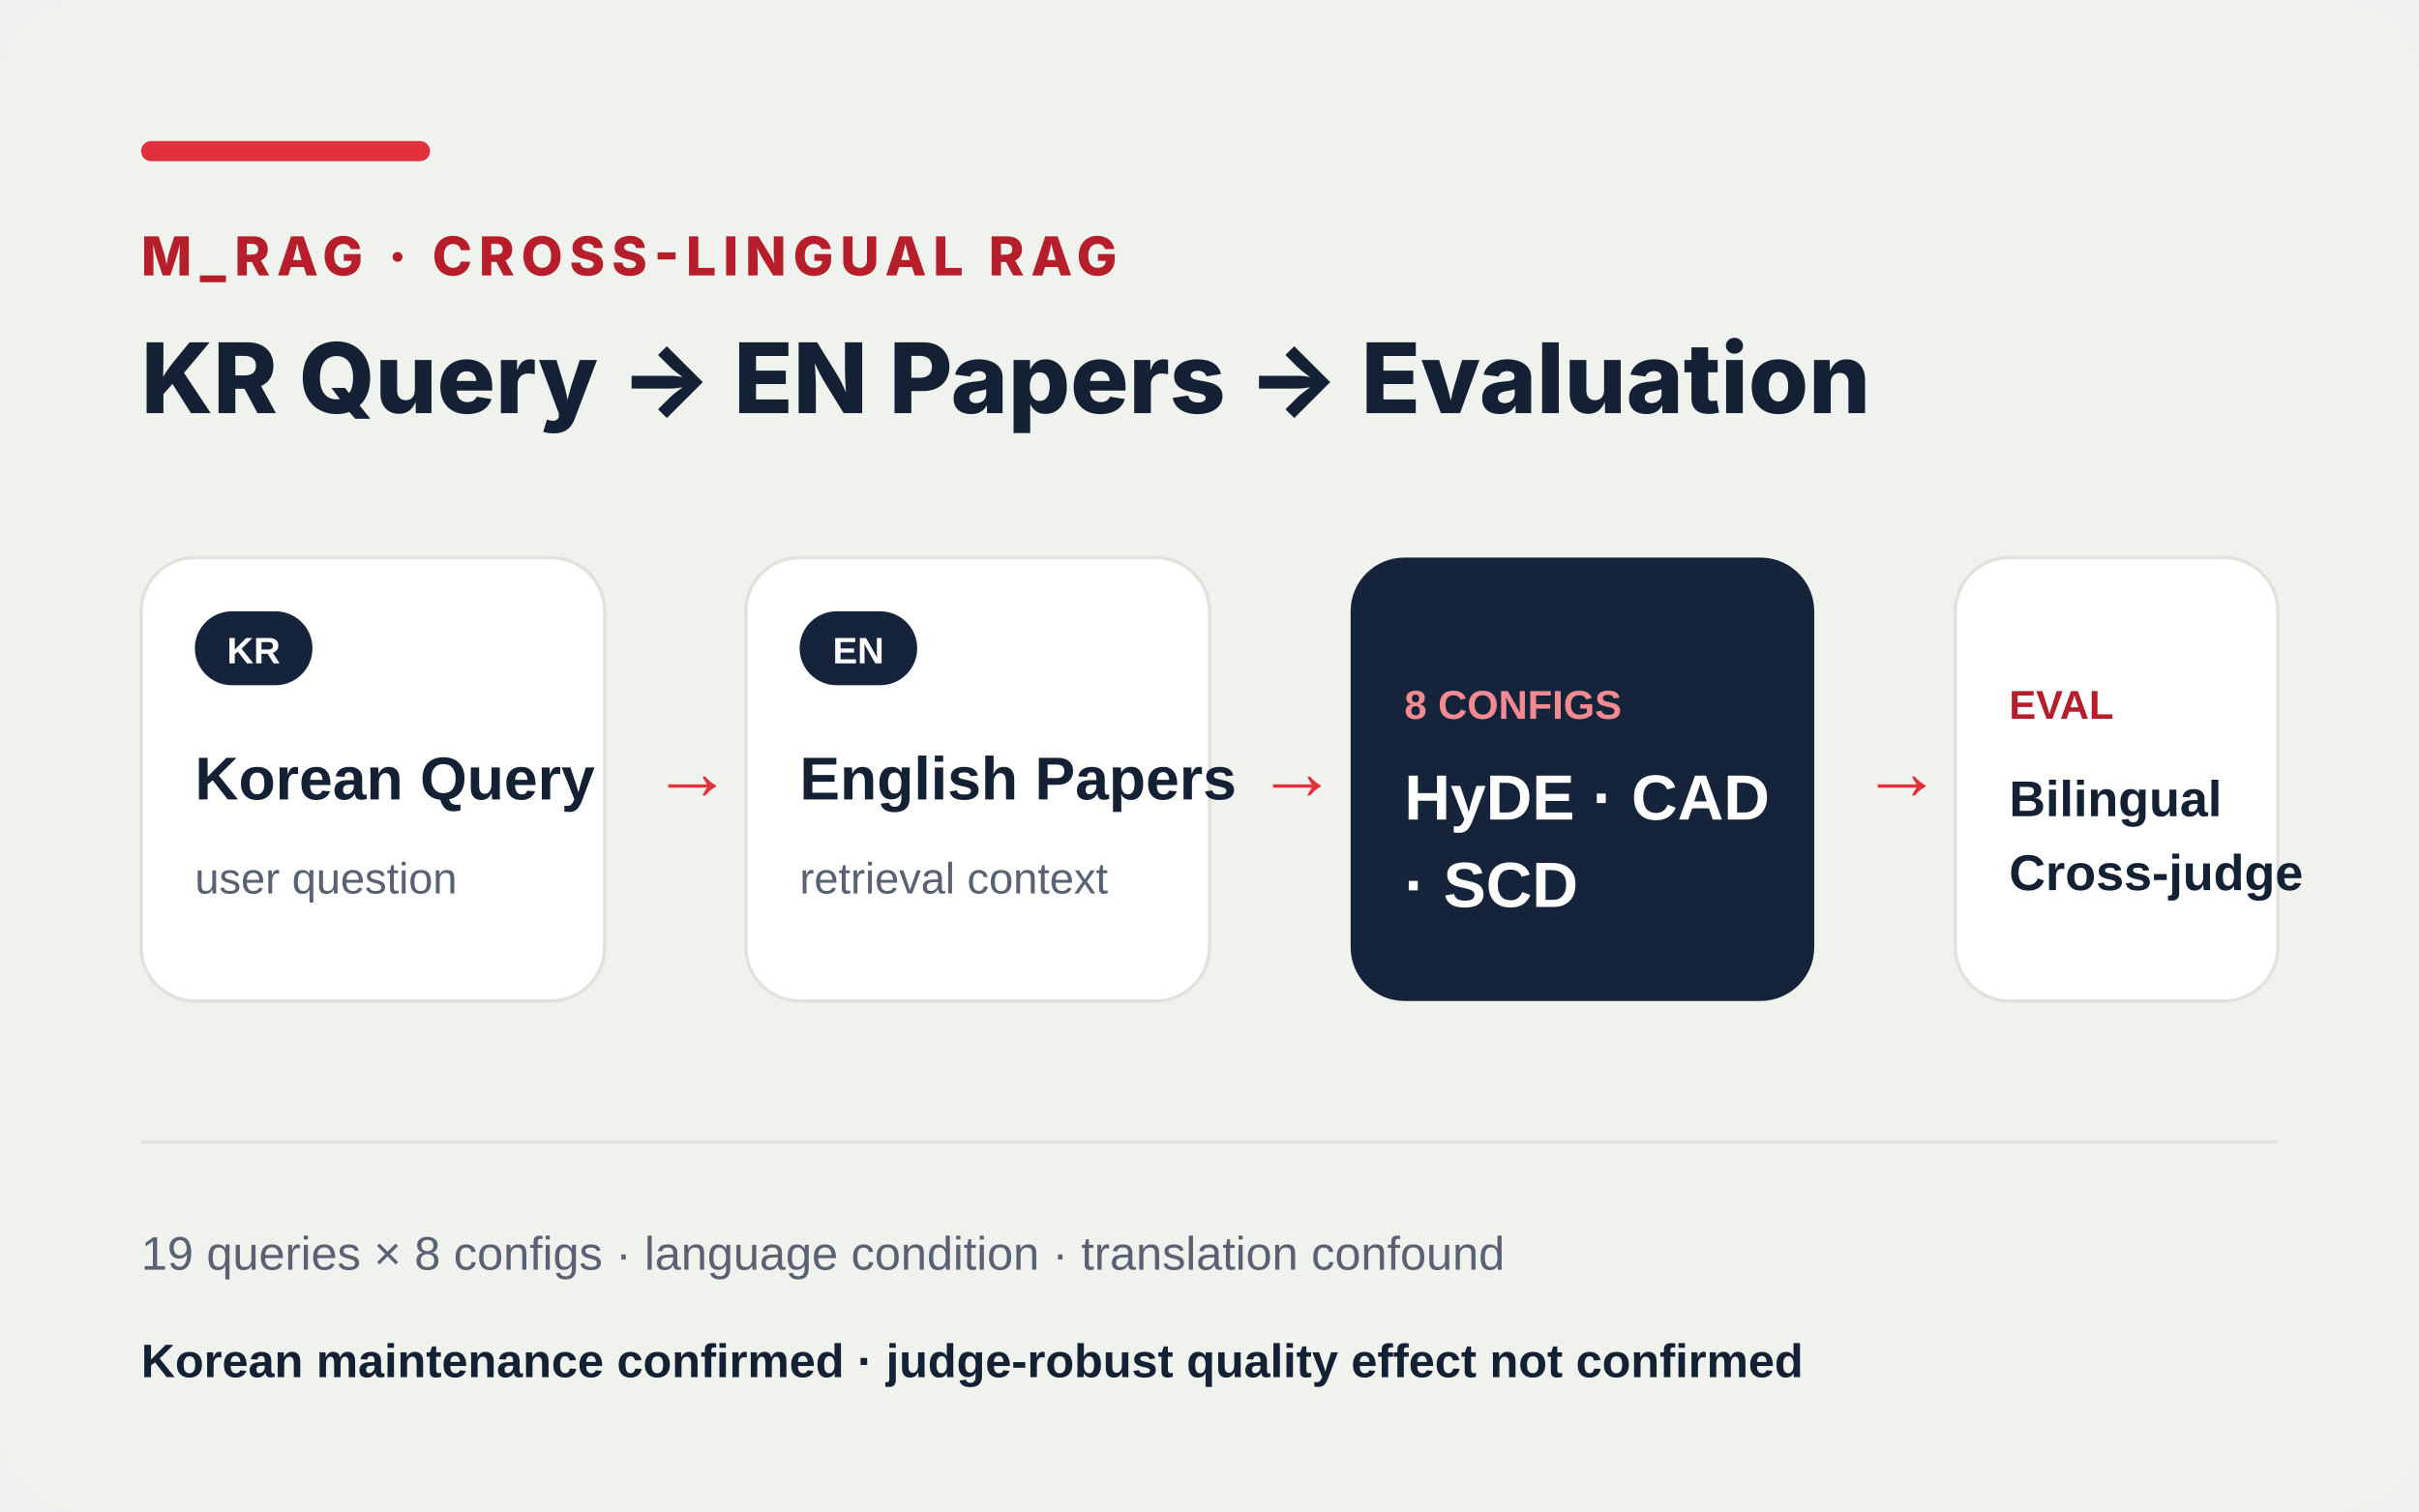
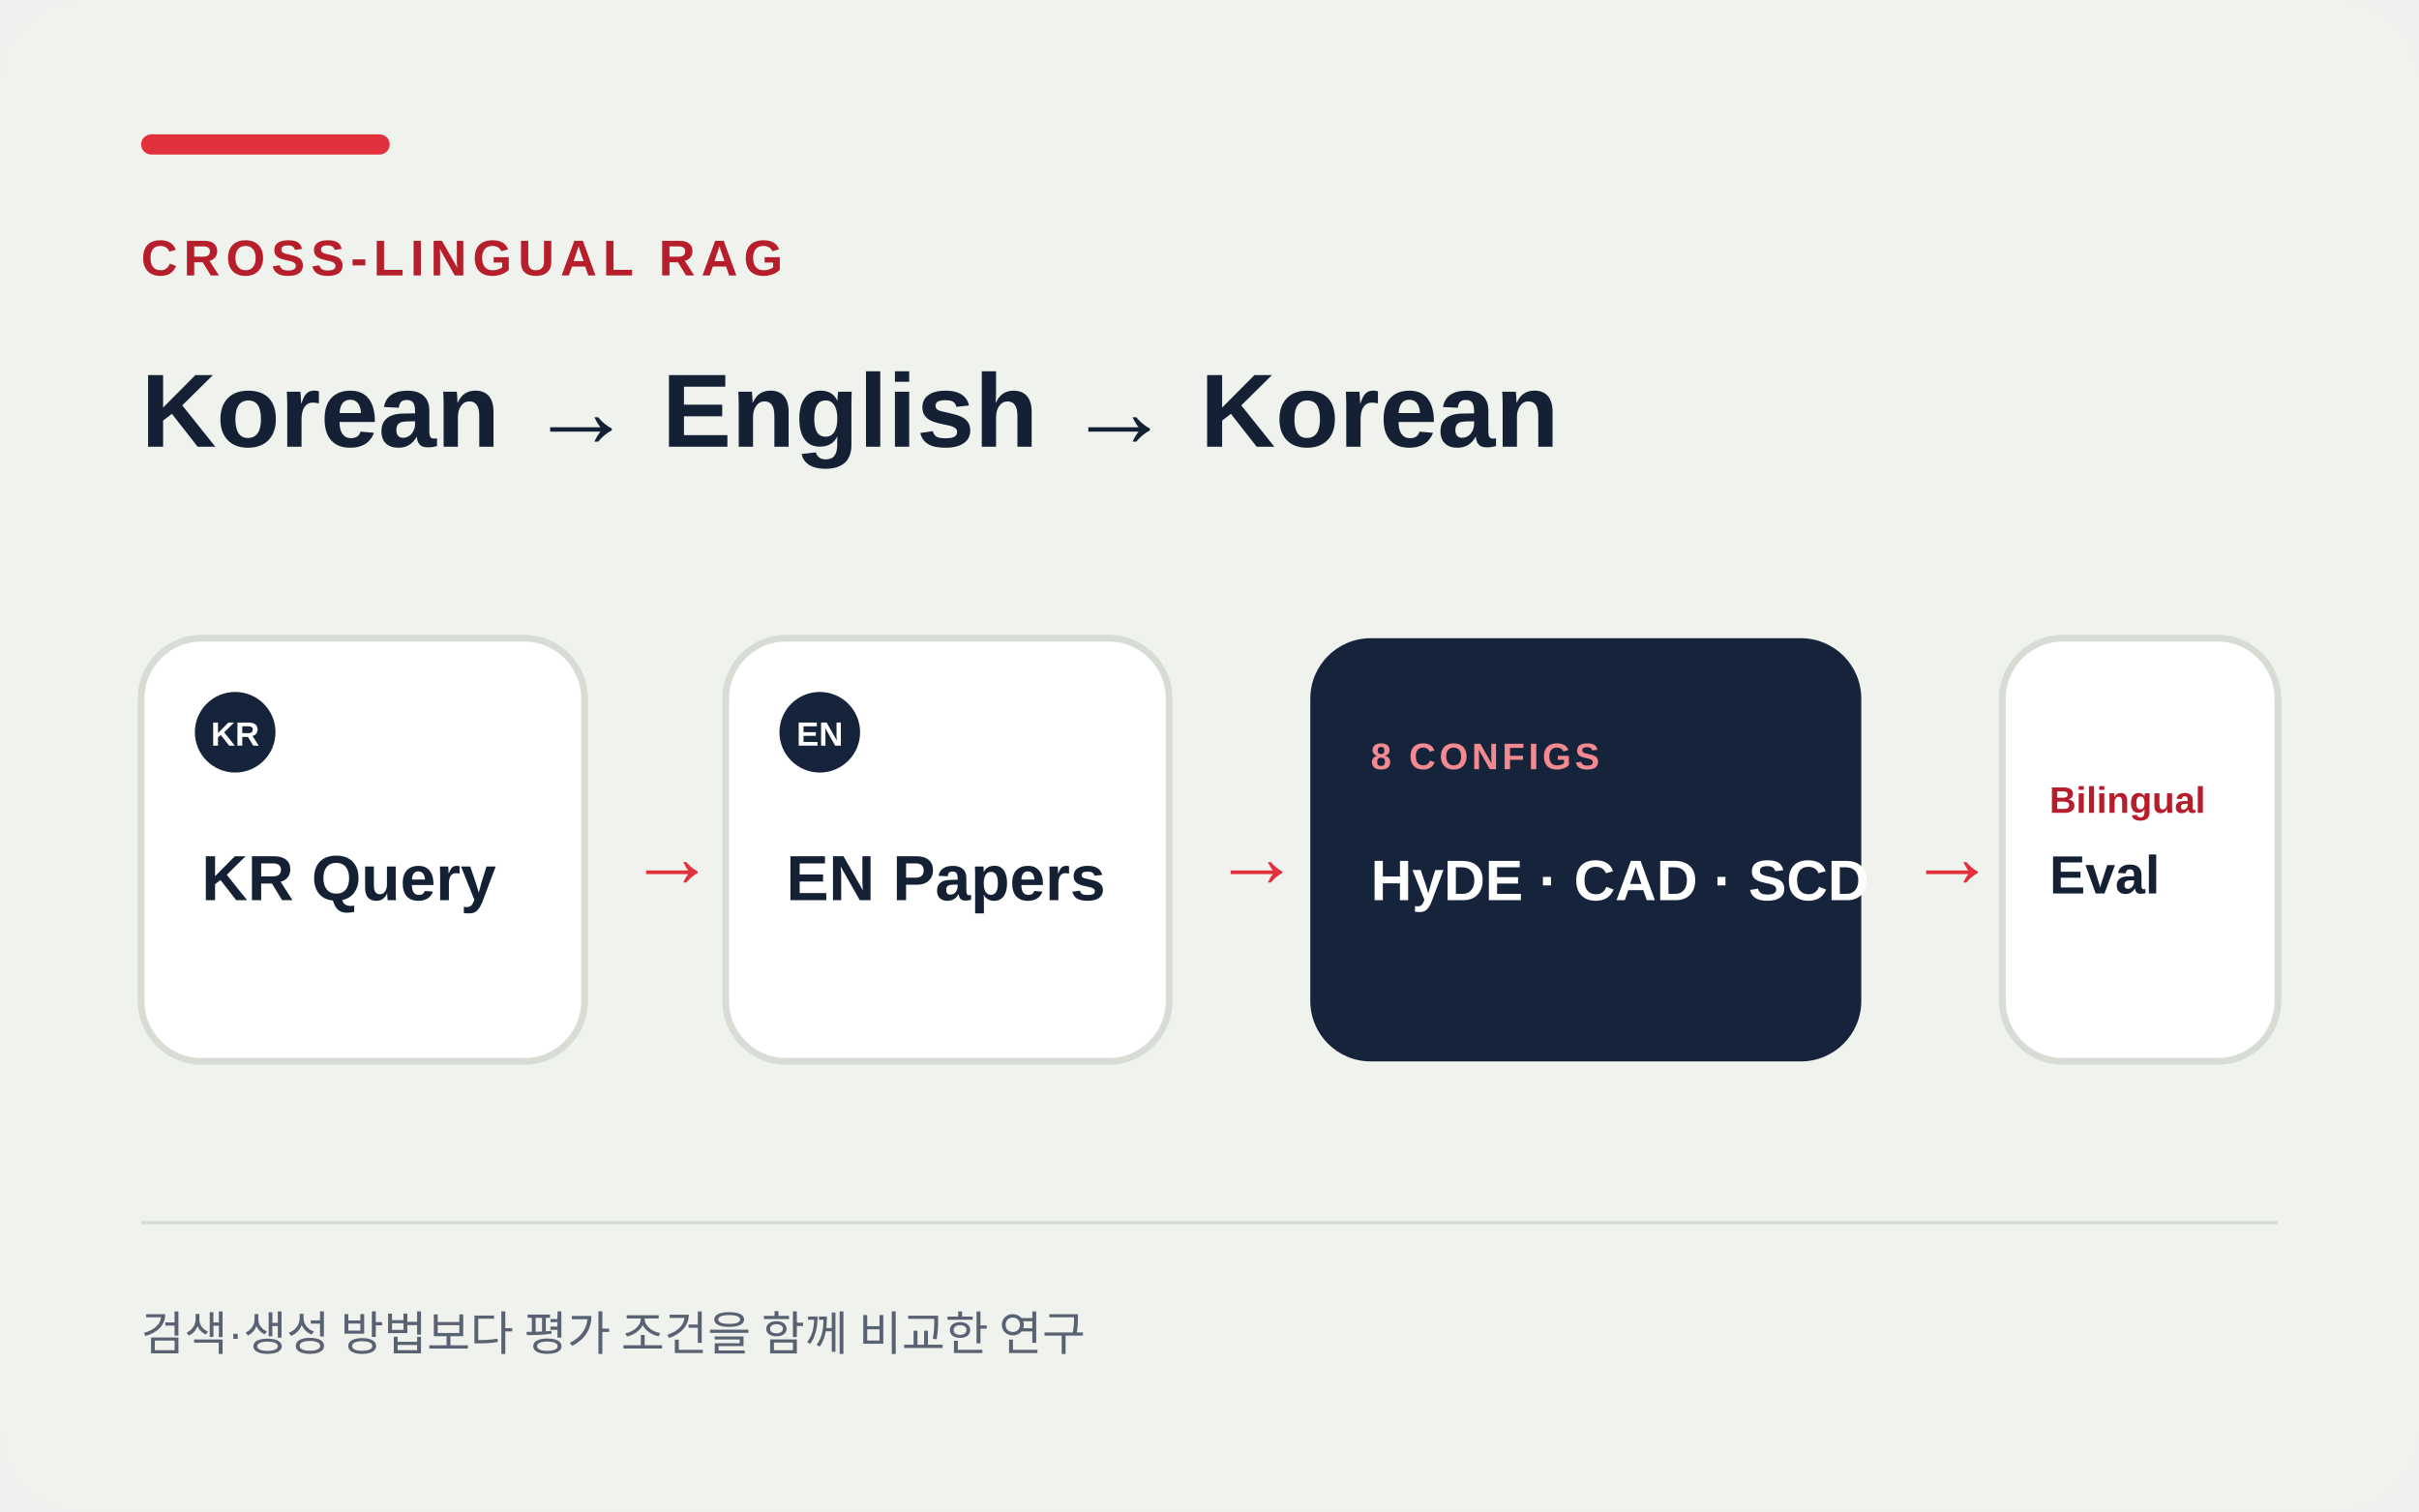
<svg xmlns="http://www.w3.org/2000/svg" width="720" height="450" viewBox="0 0 720 450" role="img" aria-labelledby="title desc">
  <rect width="720" height="450" rx="24" fill="#f0f2ee" />
-   <rect x="42" y="42" width="86" height="6" rx="3" fill="#e2303d" />
-   <text x="42" y="82" fill="#b51e2a" font-family="Inter,Arial,sans-serif" font-size="16" font-weight="800" letter-spacing="2">M_RAG · CROSS-LINGUAL RAG</text>
-   <text x="42" y="123" fill="#142033" font-family="Inter,Arial,sans-serif" font-size="29" font-weight="800">KR Query → EN Papers → Evaluation</text>
-   <g transform="translate(42 166)">
-     <rect width="138" height="132" rx="16" fill="#fff" stroke="#dfe3dc" />
-     <rect x="16" y="16" width="35" height="22" rx="11" fill="#16243b" />
-     <text x="33.5" y="31.5" text-anchor="middle" fill="#fff" font-family="Arial" font-size="11" font-weight="800">KR</text>
-     <text x="16" y="72" fill="#142033" font-family="Arial" font-size="18" font-weight="800">Korean Query</text>
-     <text x="16" y="100" fill="#596273" font-family="Arial" font-size="13">user question</text>
+   <rect x="42" y="40" width="74" height="6" rx="3" fill="#e2303d" />
+   <text x="42" y="82" fill="#b51e2a" font-family="Arial,sans-serif" font-size="15" font-weight="800" letter-spacing="1.8">CROSS-LINGUAL RAG</text>
+   <text x="42" y="133" fill="#142033" font-family="Arial,sans-serif" font-size="31" font-weight="800">Korean → English → Korean</text>
+   <g transform="translate(42 190)">
+     <rect width="132" height="126" rx="18" fill="#ffffff" stroke="#d7ddd5" stroke-width="2" />
+     <circle cx="28" cy="28" r="12" fill="#16243b" />
+     <text x="28" y="32" text-anchor="middle" fill="#ffffff" font-family="Arial,sans-serif" font-size="10" font-weight="800">KR</text>
+     <text x="18" y="78" fill="#142033" font-family="Arial,sans-serif" font-size="19" font-weight="800">KR Query</text>
  </g>
-   <text x="194" y="238" fill="#e2303d" font-family="Arial" font-size="24" font-weight="800">→</text>
-   <g transform="translate(222 166)">
-     <rect width="138" height="132" rx="16" fill="#fff" stroke="#dfe3dc" />
-     <rect x="16" y="16" width="35" height="22" rx="11" fill="#16243b" />
-     <text x="33.5" y="31.5" text-anchor="middle" fill="#fff" font-family="Arial" font-size="11" font-weight="800">EN</text>
-     <text x="16" y="72" fill="#142033" font-family="Arial" font-size="18" font-weight="800">English Papers</text>
-     <text x="16" y="100" fill="#596273" font-family="Arial" font-size="13">retrieval context</text>
+   <text x="187" y="264" fill="#e2303d" font-family="Arial,sans-serif" font-size="26" font-weight="800">→</text>
+   <g transform="translate(216 190)">
+     <rect width="132" height="126" rx="18" fill="#ffffff" stroke="#d7ddd5" stroke-width="2" />
+     <circle cx="28" cy="28" r="12" fill="#16243b" />
+     <text x="28" y="32" text-anchor="middle" fill="#ffffff" font-family="Arial,sans-serif" font-size="10" font-weight="800">EN</text>
+     <text x="18" y="78" fill="#142033" font-family="Arial,sans-serif" font-size="19" font-weight="800">EN Papers</text>
  </g>
-   <text x="374" y="238" fill="#e2303d" font-family="Arial" font-size="24" font-weight="800">→</text>
-   <g transform="translate(402 166)">
-     <rect width="138" height="132" rx="16" fill="#16243b" />
-     <text x="16" y="48" fill="#f48a91" font-family="Arial" font-size="12" font-weight="800">8 CONFIGS</text>
-     <text x="16" y="78" fill="#fff" font-family="Arial" font-size="19" font-weight="800">HyDE · CAD</text>
-     <text x="16" y="104" fill="#fff" font-family="Arial" font-size="19" font-weight="800">· SCD</text>
+   <text x="361" y="264" fill="#e2303d" font-family="Arial,sans-serif" font-size="26" font-weight="800">→</text>
+   <g transform="translate(390 190)">
+     <rect width="164" height="126" rx="18" fill="#16243b" />
+     <text x="18" y="39" fill="#f48a91" font-family="Arial,sans-serif" font-size="11" font-weight="800" letter-spacing="1.1">8 CONFIGS</text>
+     <text x="18" y="78" fill="#ffffff" font-family="Arial,sans-serif" font-size="17" font-weight="800">HyDE · CAD · SCD</text>
  </g>
-   <text x="554" y="238" fill="#e2303d" font-family="Arial" font-size="24" font-weight="800">→</text>
-   <g transform="translate(582 166)">
-     <rect width="96" height="132" rx="16" fill="#fff" stroke="#dfe3dc" />
-     <text x="16" y="48" fill="#b51e2a" font-family="Arial" font-size="12" font-weight="800">EVAL</text>
-     <text x="16" y="77" fill="#142033" font-family="Arial" font-size="15" font-weight="800">Bilingual</text>
-     <text x="16" y="99" fill="#142033" font-family="Arial" font-size="15" font-weight="800">Cross-judge</text>
+   <text x="568" y="264" fill="#e2303d" font-family="Arial,sans-serif" font-size="26" font-weight="800">→</text>
+   <g transform="translate(596 190)">
+     <rect width="82" height="126" rx="18" fill="#ffffff" stroke="#d7ddd5" stroke-width="2" />
+     <text x="14" y="52" fill="#b51e2a" font-family="Arial,sans-serif" font-size="11" font-weight="800">Bilingual</text>
+     <text x="14" y="76" fill="#142033" font-family="Arial,sans-serif" font-size="16" font-weight="800">Eval</text>
  </g>
-   <line x1="42" y1="340" x2="678" y2="340" stroke="#dfe3dc" />
-   <text x="42" y="378" fill="#596273" font-family="Arial" font-size="14">19 queries × 8 configs · language condition · translation confound</text>
-   <text x="42" y="410" fill="#142033" font-family="Arial" font-size="14" font-weight="700">Korean maintenance confirmed · judge-robust quality effect not confirmed</text>
+   <line x1="42" y1="364" x2="678" y2="364" stroke="#d7ddd5" />
+   <text x="42" y="402" fill="#596273" font-family="Arial,sans-serif" font-size="14">검색·생성 방법보다 평가 조건을 함께 비교한 연구</text>
</svg>
